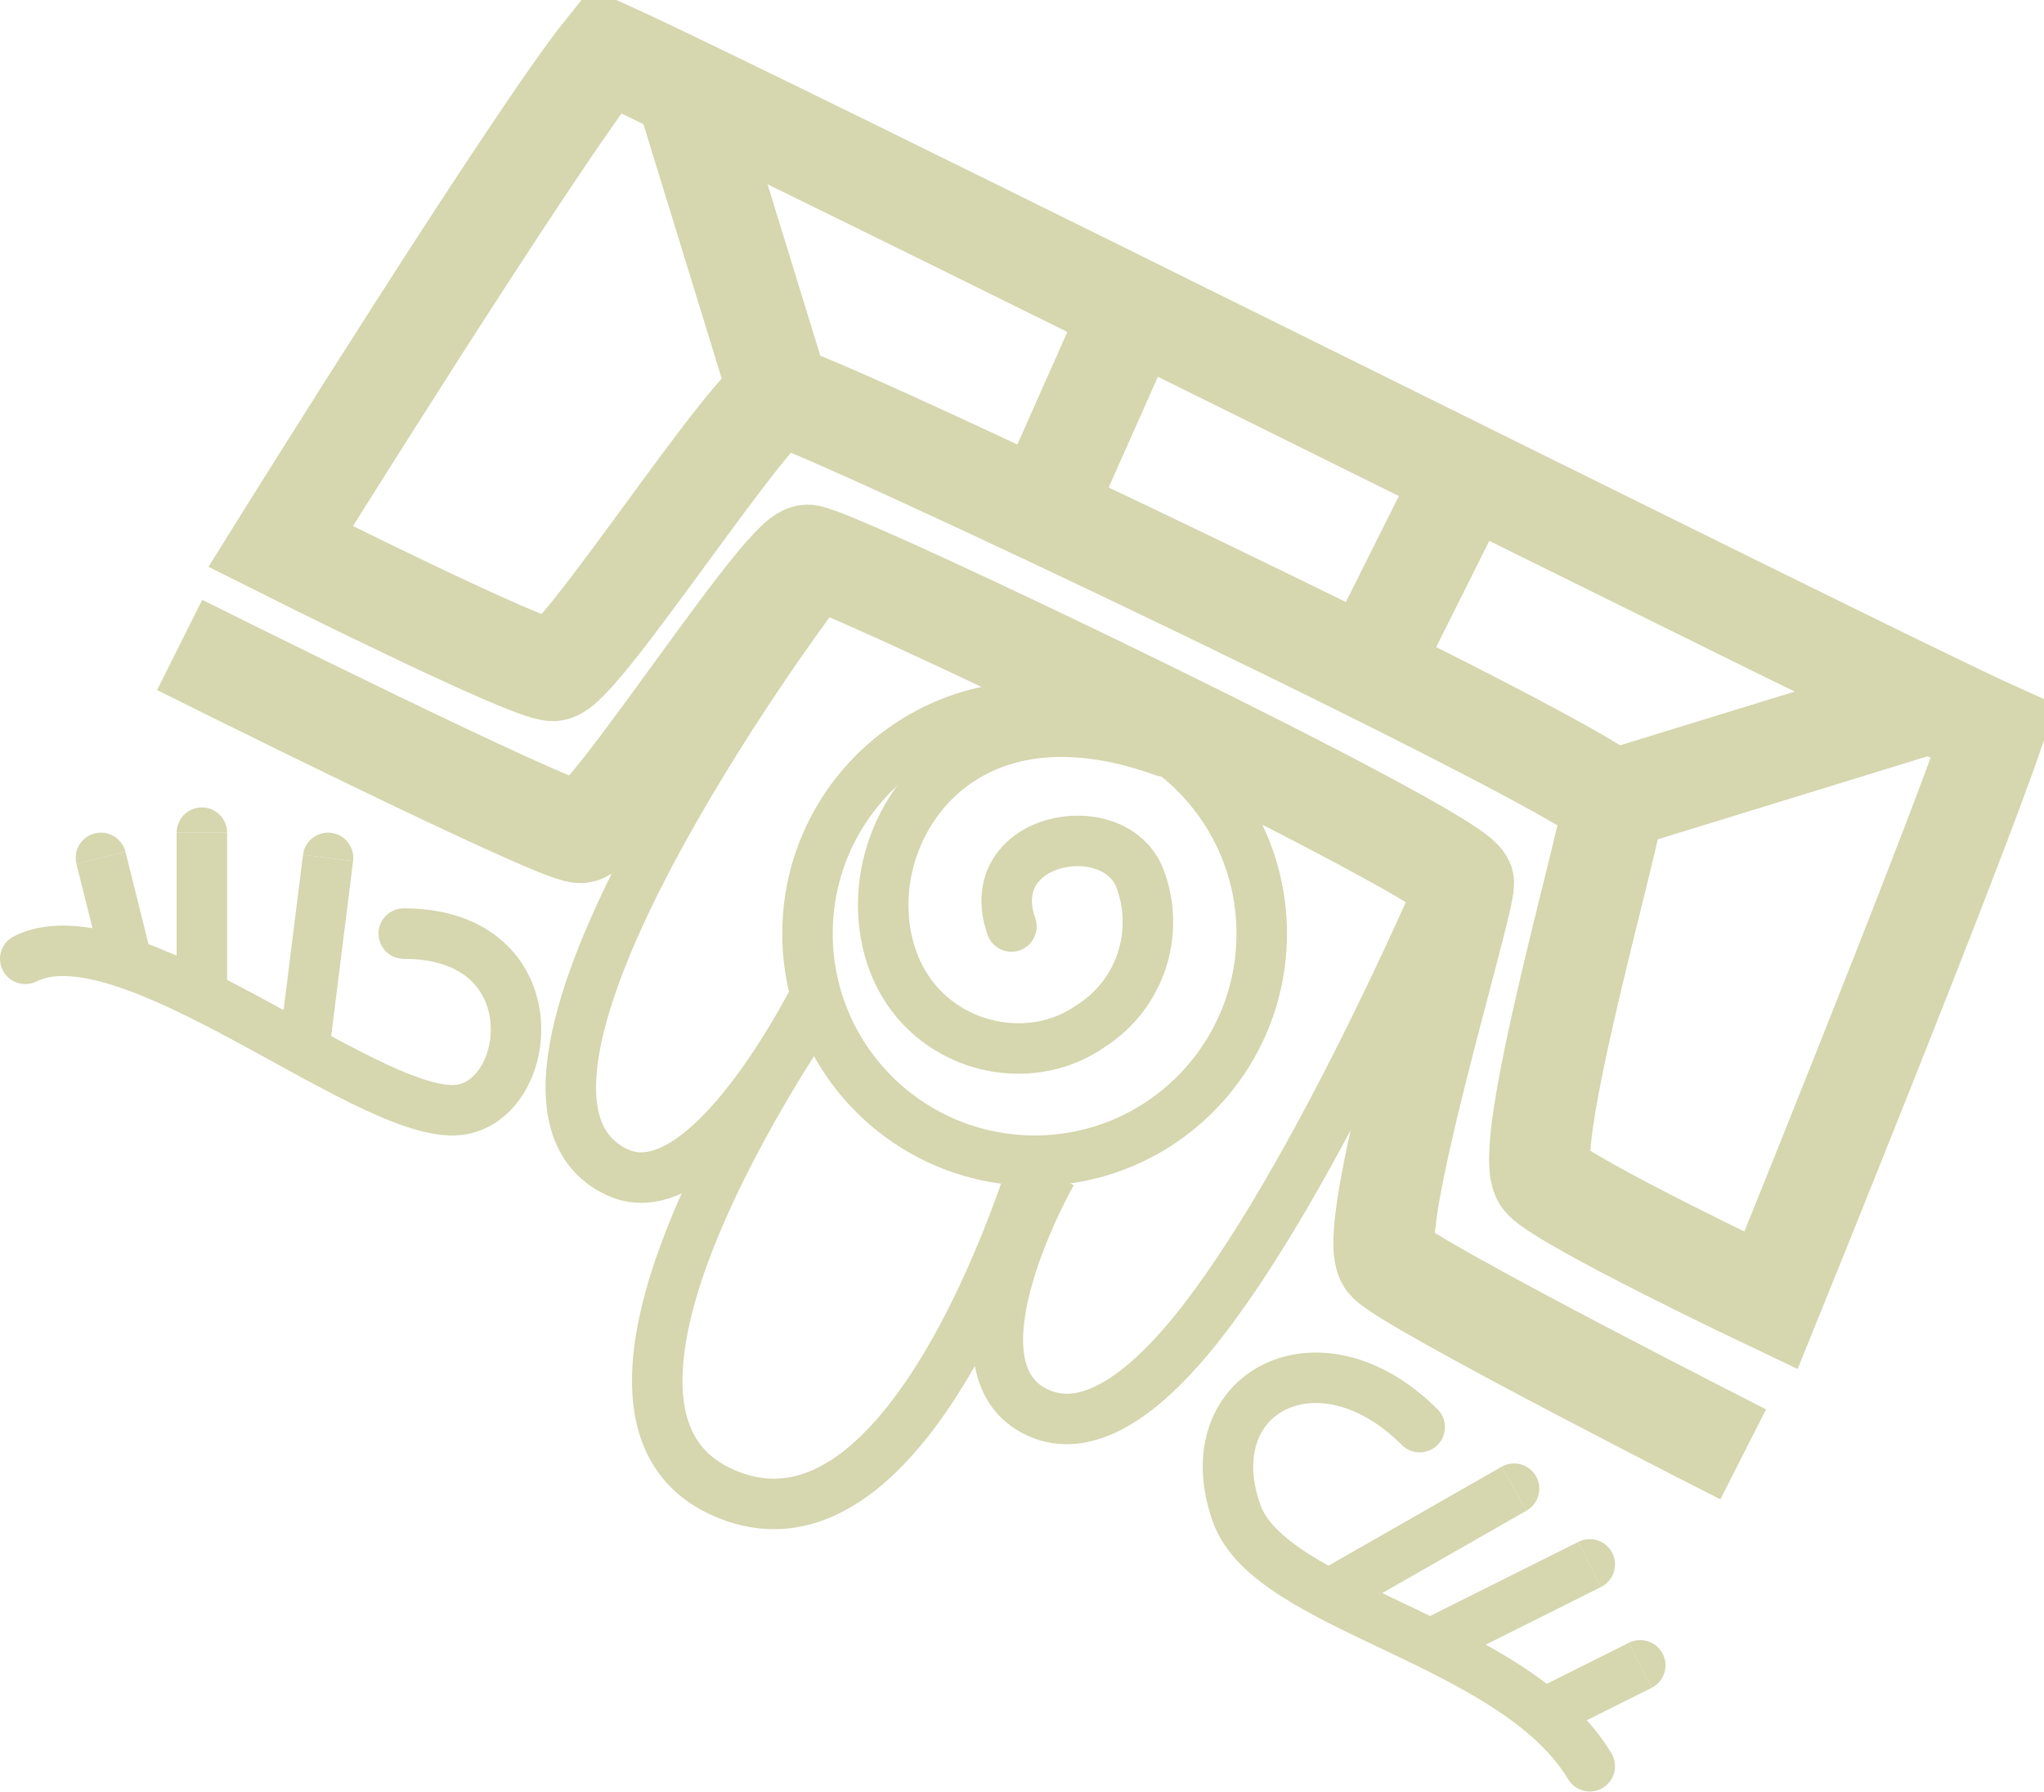
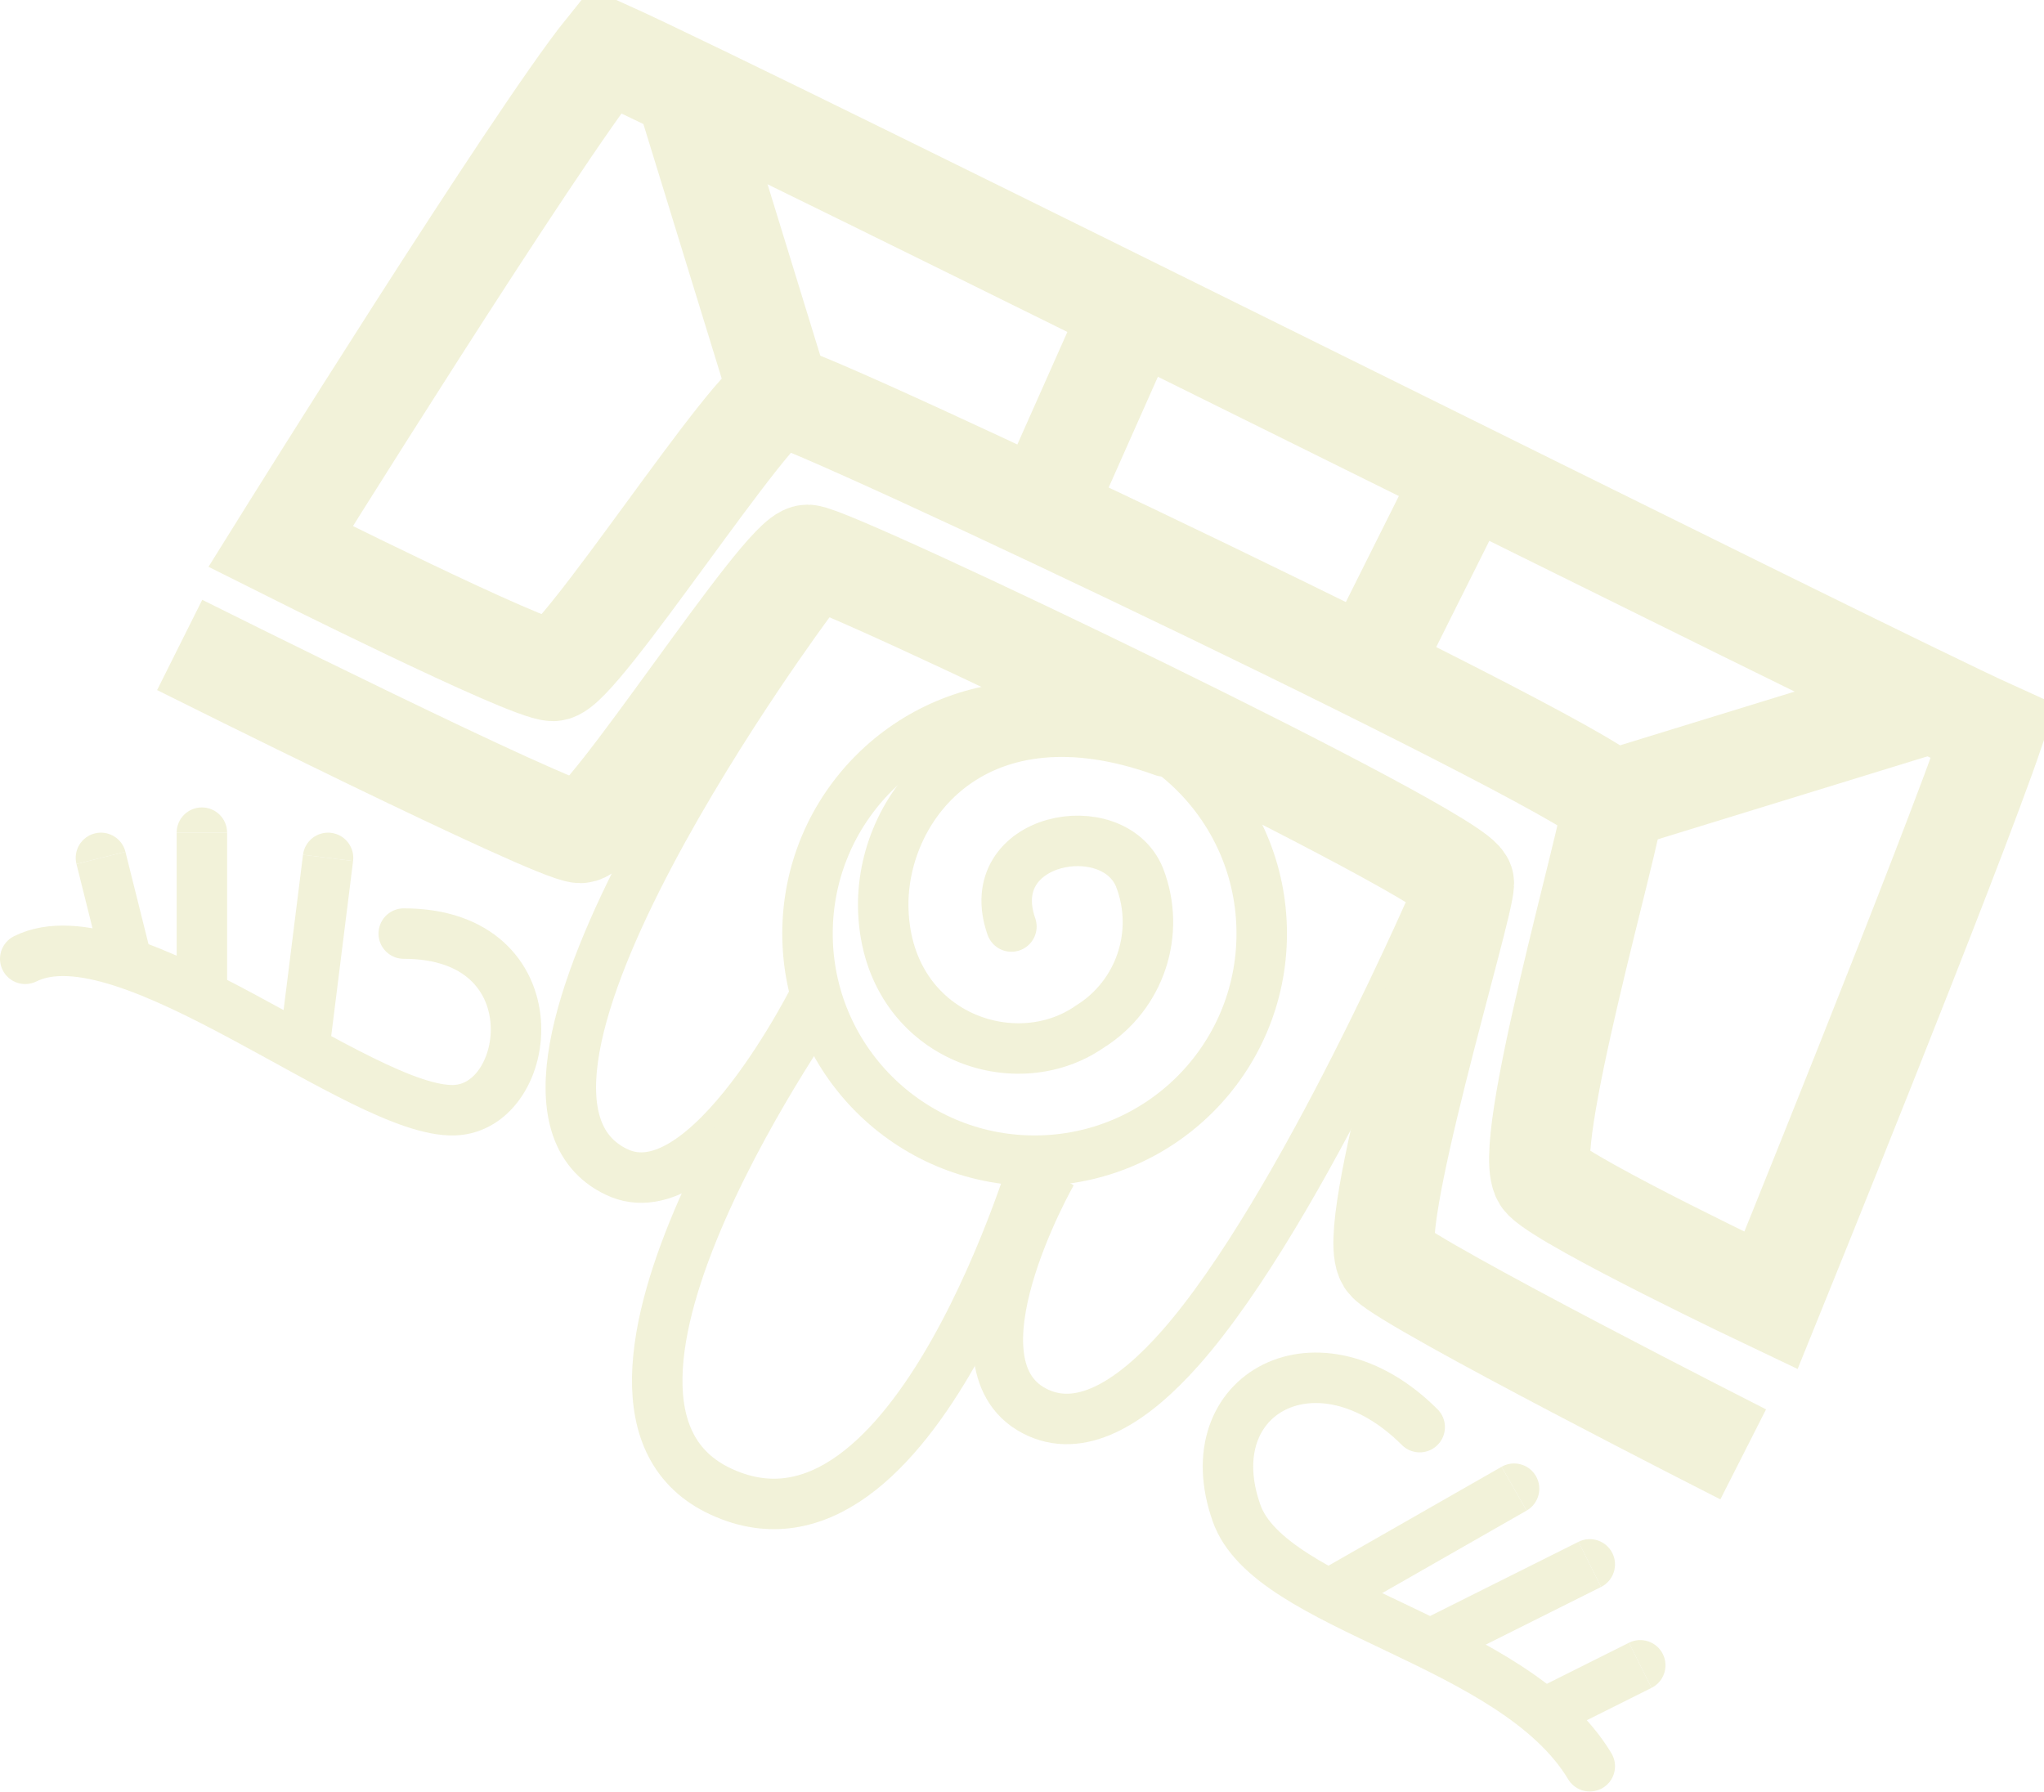
<svg xmlns="http://www.w3.org/2000/svg" fill="none" style="-webkit-print-color-adjust:exact" viewBox="-.5 -1 40.5 35.5">
  <path d="m5.5 20 .5-4" />
  <defs>
-     <marker id="a" fill="#d6d6af" fill-opacity="1" markerHeight="6" markerWidth="6" orient="auto-start-reverse" refX="3" refY="3" viewBox="0 0 6 6">
+     <marker id="a" fill="#F2F2D9" fill-opacity="1" markerHeight="6" markerWidth="6" orient="auto-start-reverse" refX="3" refY="3" viewBox="0 0 6 6">
      <path d="M3 2.5a.5.5 0 0 1 0 1" />
    </marker>
  </defs>
-   <path stroke="#d6d6af" marker-end="url(#a)" d="m5.5 20 .5-4" />
+   <path stroke="#F2F2D9" marker-end="url(#a)" d="m5.5 20 .5-4" />
  <path d="M3.5 19v-3.5" />
  <defs>
-     <marker id="b" fill="#d6d6af" fill-opacity="1" markerHeight="6" markerWidth="6" orient="auto-start-reverse" refX="3" refY="3" viewBox="0 0 6 6">
+     <marker id="b" fill="#F2F2D9" fill-opacity="1" markerHeight="6" markerWidth="6" orient="auto-start-reverse" refX="3" refY="3" viewBox="0 0 6 6">
      <path d="M3 2.5a.5.5 0 0 1 0 1" />
    </marker>
  </defs>
-   <path stroke="#d6d6af" marker-end="url(#b)" d="M3.5 19v-3.5" />
+   <path stroke="#F2F2D9" marker-end="url(#b)" d="M3.5 19v-3.5" />
  <path d="m2 18-.5-2" />
  <defs>
-     <marker id="c" fill="#d6d6af" fill-opacity="1" markerHeight="6" markerWidth="6" orient="auto-start-reverse" refX="3" refY="3" viewBox="0 0 6 6">
+     <marker id="c" fill="#F2F2D9" fill-opacity="1" markerHeight="6" markerWidth="6" orient="auto-start-reverse" refX="3" refY="3" viewBox="0 0 6 6">
      <path d="M3 2.5a.5.5 0 0 1 0 1" />
    </marker>
  </defs>
-   <path stroke="#d6d6af" marker-end="url(#c)" d="m2 18-.5-2" />
+   <path stroke="#F2F2D9" marker-end="url(#c)" d="m2 18-.5-2" />
  <path d="m26 30.5 3.5-2" />
  <defs>
-     <marker id="d" fill="#d6d6af" fill-opacity="1" markerHeight="6" markerWidth="6" orient="auto-start-reverse" refX="3" refY="3" viewBox="0 0 6 6">
+     <marker id="d" fill="#F2F2D9" fill-opacity="1" markerHeight="6" markerWidth="6" orient="auto-start-reverse" refX="3" refY="3" viewBox="0 0 6 6">
      <path d="M3 2.5a.5.5 0 0 1 0 1" />
    </marker>
  </defs>
-   <path stroke="#d6d6af" marker-end="url(#d)" d="m26 30.5 3.5-2" />
+   <path stroke="#F2F2D9" marker-end="url(#d)" d="m26 30.5 3.5-2" />
  <path d="m28 31.5 3-1.5" />
  <defs>
-     <marker id="e" fill="#d6d6af" fill-opacity="1" markerHeight="6" markerWidth="6" orient="auto-start-reverse" refX="3" refY="3" viewBox="0 0 6 6">
+     <marker id="e" fill="#F2F2D9" fill-opacity="1" markerHeight="6" markerWidth="6" orient="auto-start-reverse" refX="3" refY="3" viewBox="0 0 6 6">
      <path d="M3 2.5a.5.5 0 0 1 0 1" />
    </marker>
  </defs>
-   <path stroke="#d6d6af" marker-end="url(#e)" d="m28 31.5 3-1.5" />
+   <path stroke="#F2F2D9" marker-end="url(#e)" d="m28 31.5 3-1.5" />
  <path d="m30 33 2-1" />
  <defs>
-     <marker id="f" fill="#d6d6af" fill-opacity="1" markerHeight="6" markerWidth="6" orient="auto-start-reverse" refX="3" refY="3" viewBox="0 0 6 6">
+     <marker id="f" fill="#F2F2D9" fill-opacity="1" markerHeight="6" markerWidth="6" orient="auto-start-reverse" refX="3" refY="3" viewBox="0 0 6 6">
      <path d="M3 2.5a.5.5 0 0 1 0 1" />
    </marker>
  </defs>
-   <path stroke="#d6d6af" marker-end="url(#f)" d="m30 33 2-1" />
+   <path stroke="#F2F2D9" marker-end="url(#f)" d="m30 33 2-1" />
  <path d="M5.06 9.83s4.9 2.46 5.4 2.46 4-5.46 4.5-5.46 16.5 7.6 16.5 8.1-1.87 6.94-1.37 7.44 4.5 2.4 4.5 2.4S38.14 16.02 39 13.5C36.48 12.36 14.56 1.38 11.5 0c-1.4 1.74-6.44 9.83-6.44 9.83Z" />
-   <path stroke="#d6d6af" stroke-width="2" d="M5.06 9.83s4.9 2.46 5.4 2.46 4-5.46 4.5-5.46 16.5 7.6 16.5 8.1-1.87 6.94-1.37 7.44 4.5 2.4 4.5 2.4S38.14 16.02 39 13.5C36.48 12.36 14.56 1.38 11.5 0c-1.4 1.74-6.44 9.83-6.44 9.83Z" />
+   <path stroke="#F2F2D9" stroke-width="2" d="M5.06 9.83s4.9 2.46 5.4 2.46 4-5.46 4.5-5.46 16.5 7.6 16.5 8.1-1.87 6.94-1.37 7.44 4.5 2.4 4.5 2.4S38.14 16.02 39 13.5C36.48 12.36 14.56 1.38 11.5 0c-1.4 1.74-6.44 9.83-6.44 9.83Z" />
  <path d="M15 7 13 .5" />
-   <path stroke="#d6d6af" stroke-width="2" d="M15 7 13 .5" />
+   <path stroke="#F2F2D9" stroke-width="2" d="M15 7 13 .5" />
  <path d="M20 9.5 22 5" />
-   <path stroke="#d6d6af" stroke-width="2" d="M20 9.5 22 5" />
+   <path stroke="#F2F2D9" stroke-width="2" d="M20 9.5 22 5" />
  <path d="m28.5 8.5-2 4" />
-   <path stroke="#d6d6af" stroke-width="2" d="m28.5 8.5-2 4" />
+   <path stroke="#F2F2D9" stroke-width="2" d="m28.5 8.5-2 4" />
  <path d="m31 15 6.5-2" />
-   <path stroke="#d6d6af" stroke-width="2" d="m31 15 6.5-2" />
+   <path stroke="#F2F2D9" stroke-width="2" d="m31 15 6.5-2" />
  <path d="M15.56 10.9s-7.23 9.69-3.85 11.32c1.8.88 3.98-3.56 3.98-3.56" />
-   <path stroke="#d6d6af" d="M15.56 10.9s-7.23 9.69-3.85 11.32c1.8.88 3.98-3.56 3.98-3.56" />
+   <path stroke="#F2F2D9" d="M15.56 10.9s-7.23 9.69-3.85 11.32c1.8.88 3.98-3.56 3.98-3.56" />
  <path d="M20.34 22.24s-2.22 3.89-.26 4.76c.9.4 1.9-.26 2.81-1.29 2.41-2.73 5.19-9.24 5.19-9.24" />
-   <path stroke="#d6d6af" d="M20.34 22.24s-2.22 3.89-.26 4.76c.9.4 1.9-.26 2.81-1.29 2.41-2.73 5.19-9.24 5.19-9.24" />
+   <path stroke="#F2F2D9" d="M20.34 22.24s-2.22 3.89-.26 4.76c.9.4 1.9-.26 2.81-1.29 2.41-2.73 5.19-9.24 5.19-9.24" />
  <path d="M15.86 18.68s-5.84 8.15-2.07 9.88c3.85 1.78 6.31-6.84 6.31-6.84" />
-   <path stroke="#d6d6af" d="M15.86 18.68s-5.84 8.15-2.07 9.88c3.85 1.78 6.31-6.84 6.31-6.84" />
+   <path stroke="#F2F2D9" d="M15.86 18.68s-5.84 8.15-2.07 9.88c3.85 1.78 6.31-6.84 6.31-6.84" />
  <circle cx="20" cy="17.5" r="4.5" />
-   <circle cx="20" cy="17.5" r="4.5" stroke="#d6d6af" />
+   <circle cx="20" cy="17.5" r="4.5" stroke="#F2F2D9" />
  <path d="M22.56 13.89c-3.7-1.34-5.57 1.04-5.56 3.05.02 2.54 2.57 3.47 4.1 2.4a2.44 2.44 0 0 0 .98-2.95c-.52-1.29-3.16-.8-2.54.97" />
-   <path stroke="#d6d6af" stroke-linecap="round" d="M22.56 13.89c-3.7-1.34-5.57 1.04-5.56 3.05.02 2.54 2.57 3.47 4.1 2.4a2.44 2.44 0 0 0 .98-2.95c-.52-1.29-3.16-.8-2.54.97" />
+   <path stroke="#F2F2D9" stroke-linecap="round" d="M22.56 13.89c-3.7-1.34-5.57 1.04-5.56 3.05.02 2.54 2.57 3.47 4.1 2.4a2.44 2.44 0 0 0 .98-2.95c-.52-1.29-3.16-.8-2.54.97" />
  <path d="M3.06 11.78S10.5 15.5 11 15.5s4-5.5 4.5-5.5 13 6 13 6.5-2 7-1.5 7.5 7.04 3.82 7.04 3.82" />
-   <path stroke="#d6d6af" stroke-width="2" d="M3.06 11.78S10.5 15.5 11 15.5s4-5.5 4.5-5.5 13 6 13 6.5-2 7-1.5 7.5 7.04 3.82 7.04 3.82" />
+   <path stroke="#F2F2D9" stroke-width="2" d="M3.06 11.78S10.5 15.5 11 15.5s4-5.5 4.5-5.5 13 6 13 6.5-2 7-1.5 7.5 7.04 3.82 7.04 3.82" />
  <path d="M7.5 17.5c3 0 2.58 3.45 1 3.5-1.83.06-6.5-4-8.5-3" />
-   <path stroke="#d6d6af" stroke-linecap="round" d="M7.5 17.5c3 0 2.58 3.45 1 3.5-1.83.06-6.5-4-8.5-3" />
+   <path stroke="#F2F2D9" stroke-linecap="round" d="M7.5 17.5c3 0 2.58 3.45 1 3.5-1.83.06-6.5-4-8.5-3" />
  <path d="M27.63 27.28c-2-2-4.47-.68-3.63 1.7.66 1.9 5.5 2.52 7 5.02" />
-   <path stroke="#d6d6af" stroke-linecap="round" d="M27.63 27.28c-2-2-4.47-.68-3.63 1.7.66 1.9 5.5 2.52 7 5.02" />
+   <path stroke="#F2F2D9" stroke-linecap="round" d="M27.63 27.28c-2-2-4.47-.68-3.63 1.7.66 1.9 5.5 2.52 7 5.02" />
</svg>
